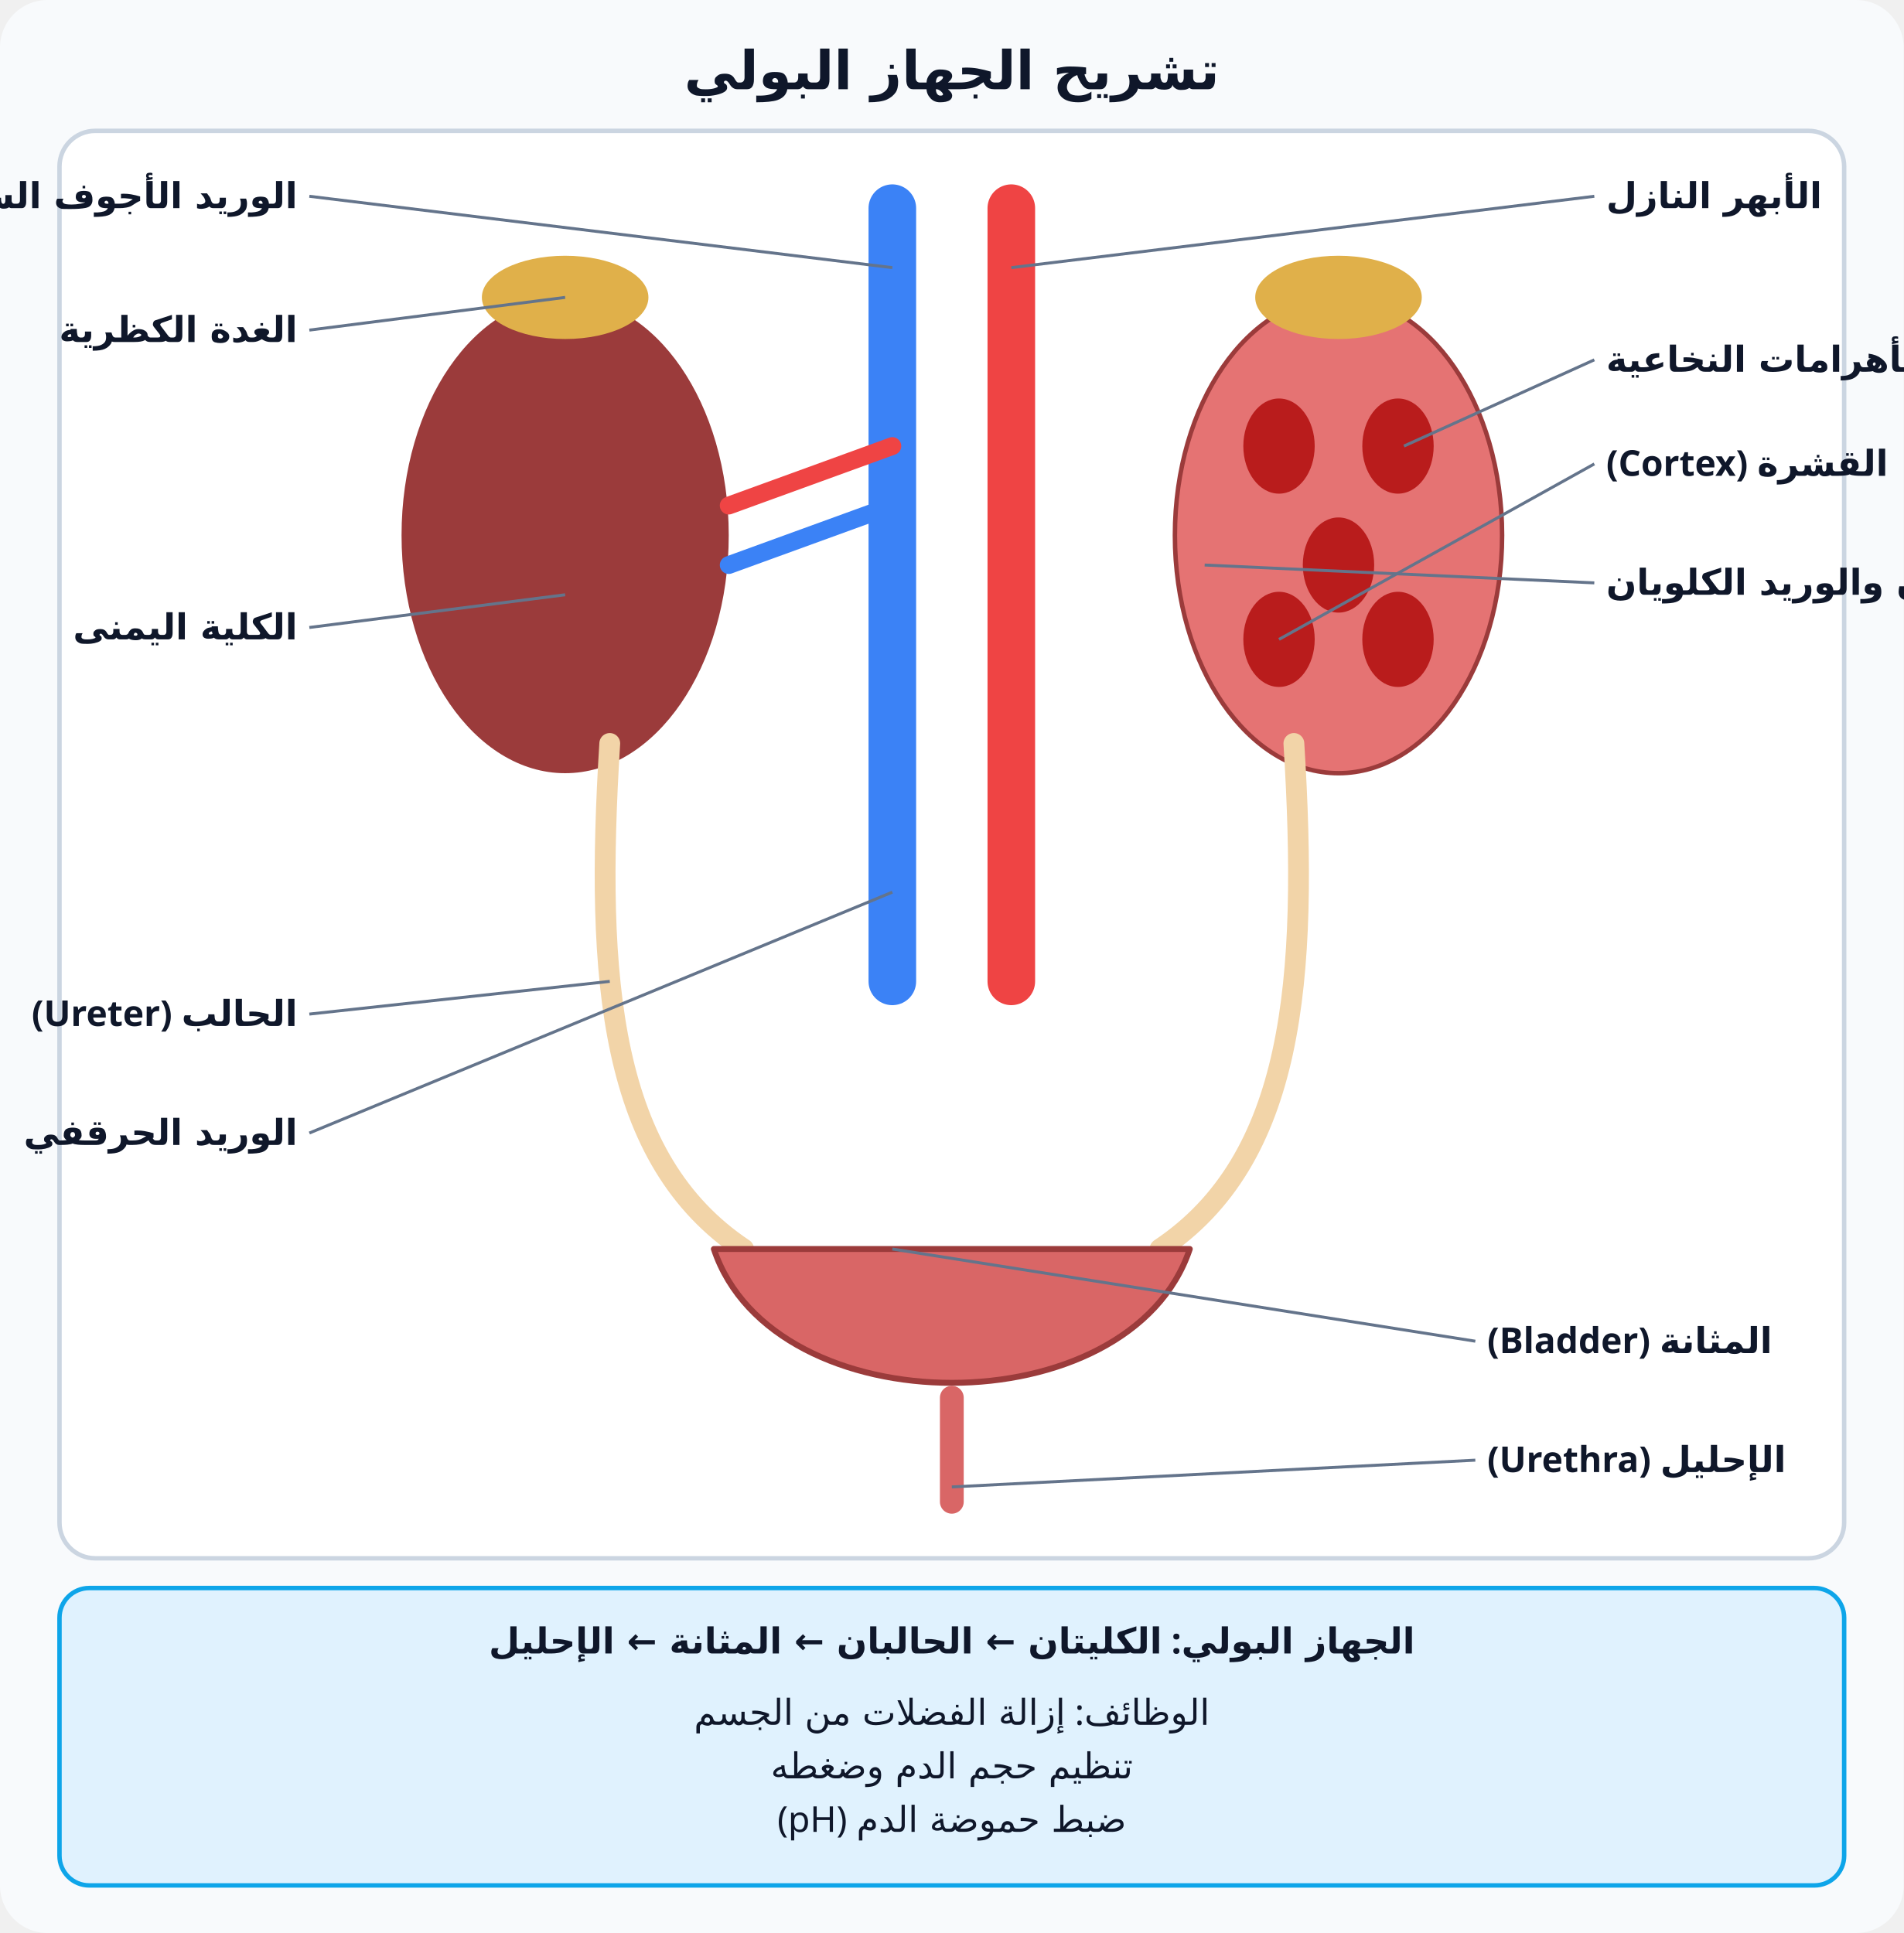
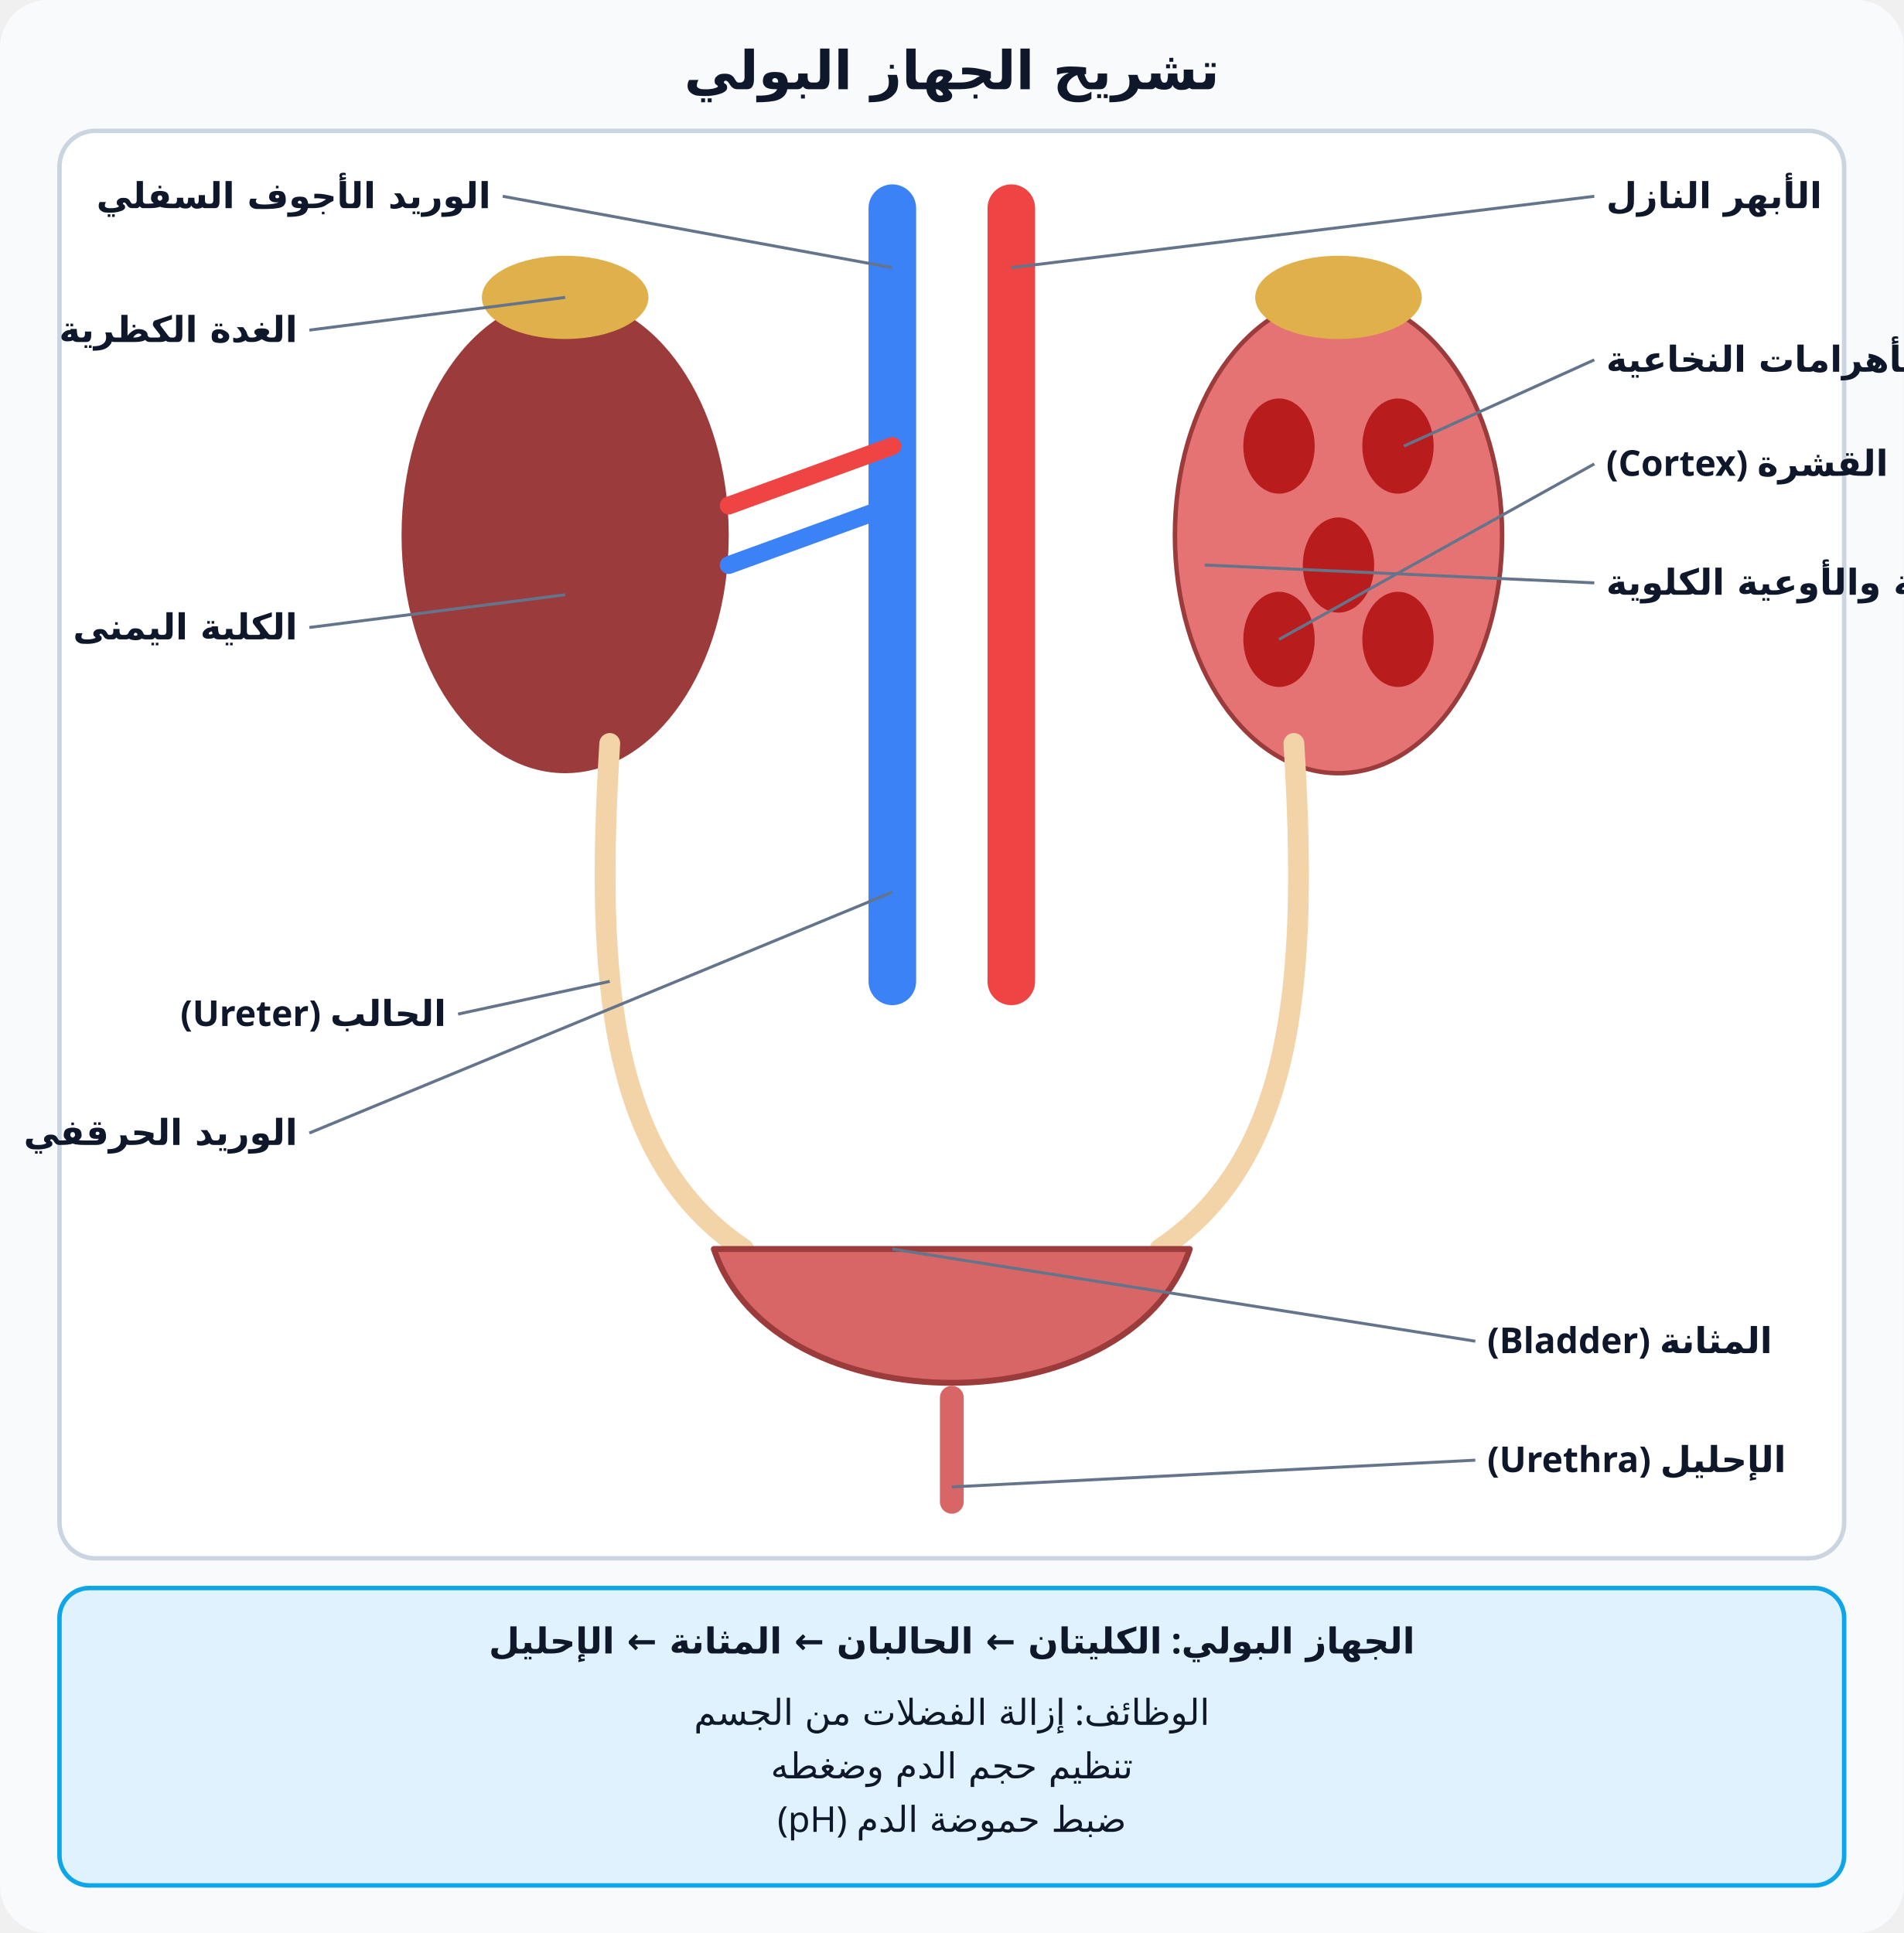
<svg xmlns="http://www.w3.org/2000/svg" viewBox="0 0 640 650" font-family="Cairo, Tahoma, sans-serif" direction="rtl">
  <rect width="640" height="650" rx="16" fill="#f8fafc" />
  <text x="320" y="30" text-anchor="middle" font-size="18" font-weight="800" fill="#0f172a">تشريح الجهاز البولي</text>
  <rect x="20" y="44" width="600" height="480" rx="12" fill="#fff" stroke="#cbd5e1" stroke-width="1.5" />
  <path d="M300,70 L300,330" fill="none" stroke="#3b82f6" stroke-width="16" stroke-linecap="round" stroke-linejoin="round" />
  <path d="M340,70 L340,330" fill="none" stroke="#ef4444" stroke-width="16" stroke-linecap="round" stroke-linejoin="round" />
  <ellipse cx="190" cy="180" rx="55" ry="80" fill="#9b3b3b" stroke="none" stroke-width="1.5" />
  <ellipse cx="450" cy="180" rx="55" ry="80" fill="#e57373" stroke="#9b3b3b" stroke-width="1.5" />
  <ellipse cx="190" cy="100" rx="28" ry="14" fill="#e0b04a" stroke="none" stroke-width="1.5" />
  <ellipse cx="450" cy="100" rx="28" ry="14" fill="#e0b04a" stroke="none" stroke-width="1.5" />
  <path d="M245,190 L300,170" fill="none" stroke="#3b82f6" stroke-width="6" stroke-linecap="round" stroke-linejoin="round" />
  <path d="M245,170 L300,150" fill="none" stroke="#ef4444" stroke-width="6" stroke-linecap="round" stroke-linejoin="round" />
  <ellipse cx="430" cy="150" rx="12" ry="16" fill="#b91c1c" stroke="none" stroke-width="1.5" />
  <ellipse cx="470" cy="150" rx="12" ry="16" fill="#b91c1c" stroke="none" stroke-width="1.5" />
  <ellipse cx="450" cy="190" rx="12" ry="16" fill="#b91c1c" stroke="none" stroke-width="1.5" />
  <ellipse cx="430" cy="215" rx="12" ry="16" fill="#b91c1c" stroke="none" stroke-width="1.5" />
  <ellipse cx="470" cy="215" rx="12" ry="16" fill="#b91c1c" stroke="none" stroke-width="1.5" />
  <path d="M205,250 C200,330 205,390 250,420" fill="none" stroke="#f2d4a8" stroke-width="7" stroke-linecap="round" stroke-linejoin="round" />
  <path d="M435,250 C440,330 435,390 390,420" fill="none" stroke="#f2d4a8" stroke-width="7" stroke-linecap="round" stroke-linejoin="round" />
  <path d="M240,420 C260,480 380,480 400,420 Z" fill="#d96666" stroke="#9b3b3b" stroke-width="2" stroke-linecap="round" stroke-linejoin="round" />
  <path d="M320,470 L320,505" fill="none" stroke="#d96666" stroke-width="8" stroke-linecap="round" stroke-linejoin="round" />
-   <line x1="300" y1="90" x2="104" y2="66" stroke="#64748b" stroke-width="1" />
-   <text x="100" y="70" text-anchor="start" font-size="12" font-weight="600" fill="#0f172a">الوريد الأجوف السفلي</text>
+   <line x1="300" y1="90" x2="169" y2="66" stroke="#64748b" stroke-width="1" />
+   <text x="165" y="70" text-anchor="start" font-size="12" font-weight="600" fill="#0f172a">الوريد الأجوف السفلي</text>
  <line x1="340" y1="90" x2="536" y2="66" stroke="#64748b" stroke-width="1" />
  <text x="540" y="70" text-anchor="end" font-size="12" font-weight="600" fill="#0f172a">الأبهر النازل</text>
  <line x1="190" y1="100" x2="104" y2="111" stroke="#64748b" stroke-width="1" />
  <text x="100" y="115" text-anchor="start" font-size="12" font-weight="600" fill="#0f172a">الغدة الكظرية</text>
  <line x1="190" y1="200" x2="104" y2="211" stroke="#64748b" stroke-width="1" />
  <text x="100" y="215" text-anchor="start" font-size="12" font-weight="600" fill="#0f172a">الكلية اليمنى</text>
-   <line x1="205" y1="330" x2="104" y2="341" stroke="#64748b" stroke-width="1" />
-   <text x="100" y="345" text-anchor="start" font-size="12" font-weight="600" fill="#0f172a">الحالب (Ureter)</text>
+   <line x1="205" y1="330" x2="154" y2="341" stroke="#64748b" stroke-width="1" />
+   <text x="150" y="345" text-anchor="start" font-size="12" font-weight="600" fill="#0f172a">الحالب (Ureter)</text>
  <line x1="300" y1="300" x2="104" y2="381" stroke="#64748b" stroke-width="1" />
  <text x="100" y="385" text-anchor="start" font-size="12" font-weight="600" fill="#0f172a">الوريد الحرقفي</text>
  <line x1="300" y1="420" x2="496" y2="451" stroke="#64748b" stroke-width="1" />
  <text x="500" y="455" text-anchor="end" font-size="12" font-weight="600" fill="#0f172a">المثانة (Bladder)</text>
  <line x1="320" y1="500" x2="496" y2="491" stroke="#64748b" stroke-width="1" />
  <text x="500" y="495" text-anchor="end" font-size="12" font-weight="600" fill="#0f172a">الإحليل (Urethra)</text>
  <line x1="472" y1="150" x2="536" y2="121" stroke="#64748b" stroke-width="1" />
  <text x="540" y="125" text-anchor="end" font-size="12" font-weight="600" fill="#0f172a">الأهرامات النخاعية</text>
  <line x1="430" y1="215" x2="536" y2="156" stroke="#64748b" stroke-width="1" />
  <text x="540" y="160" text-anchor="end" font-size="12" font-weight="600" fill="#0f172a">القشرة (Cortex)</text>
  <line x1="405" y1="190" x2="536" y2="196" stroke="#64748b" stroke-width="1" />
-   <text x="540" y="200" text-anchor="end" font-size="12" font-weight="600" fill="#0f172a">الحويضة والشريان والوريد الكلويان</text>
+   <text x="540" y="200" text-anchor="end" font-size="12" font-weight="600" fill="#0f172a">الحويضة والأوعية الكلوية</text>
  <rect x="20" y="534" width="600" height="100" rx="10" fill="#e0f2fe" stroke="#0ea5e9" stroke-width="1.5" />
  <text x="320" y="556" text-anchor="middle" font-size="12" font-weight="800" fill="#0f172a">الجهاز البولي: الكليتان ← الحالبان ← المثانة ← الإحليل</text>
  <text x="320" y="580" text-anchor="middle" font-size="12" font-weight="500" fill="#0f172a">الوظائف: إزالة الفضلات من الجسم</text>
  <text x="320" y="598" text-anchor="middle" font-size="12" font-weight="500" fill="#0f172a">تنظيم حجم الدم وضغطه</text>
  <text x="320" y="616" text-anchor="middle" font-size="12" font-weight="500" fill="#0f172a">ضبط حموضة الدم (pH)</text>
</svg>
